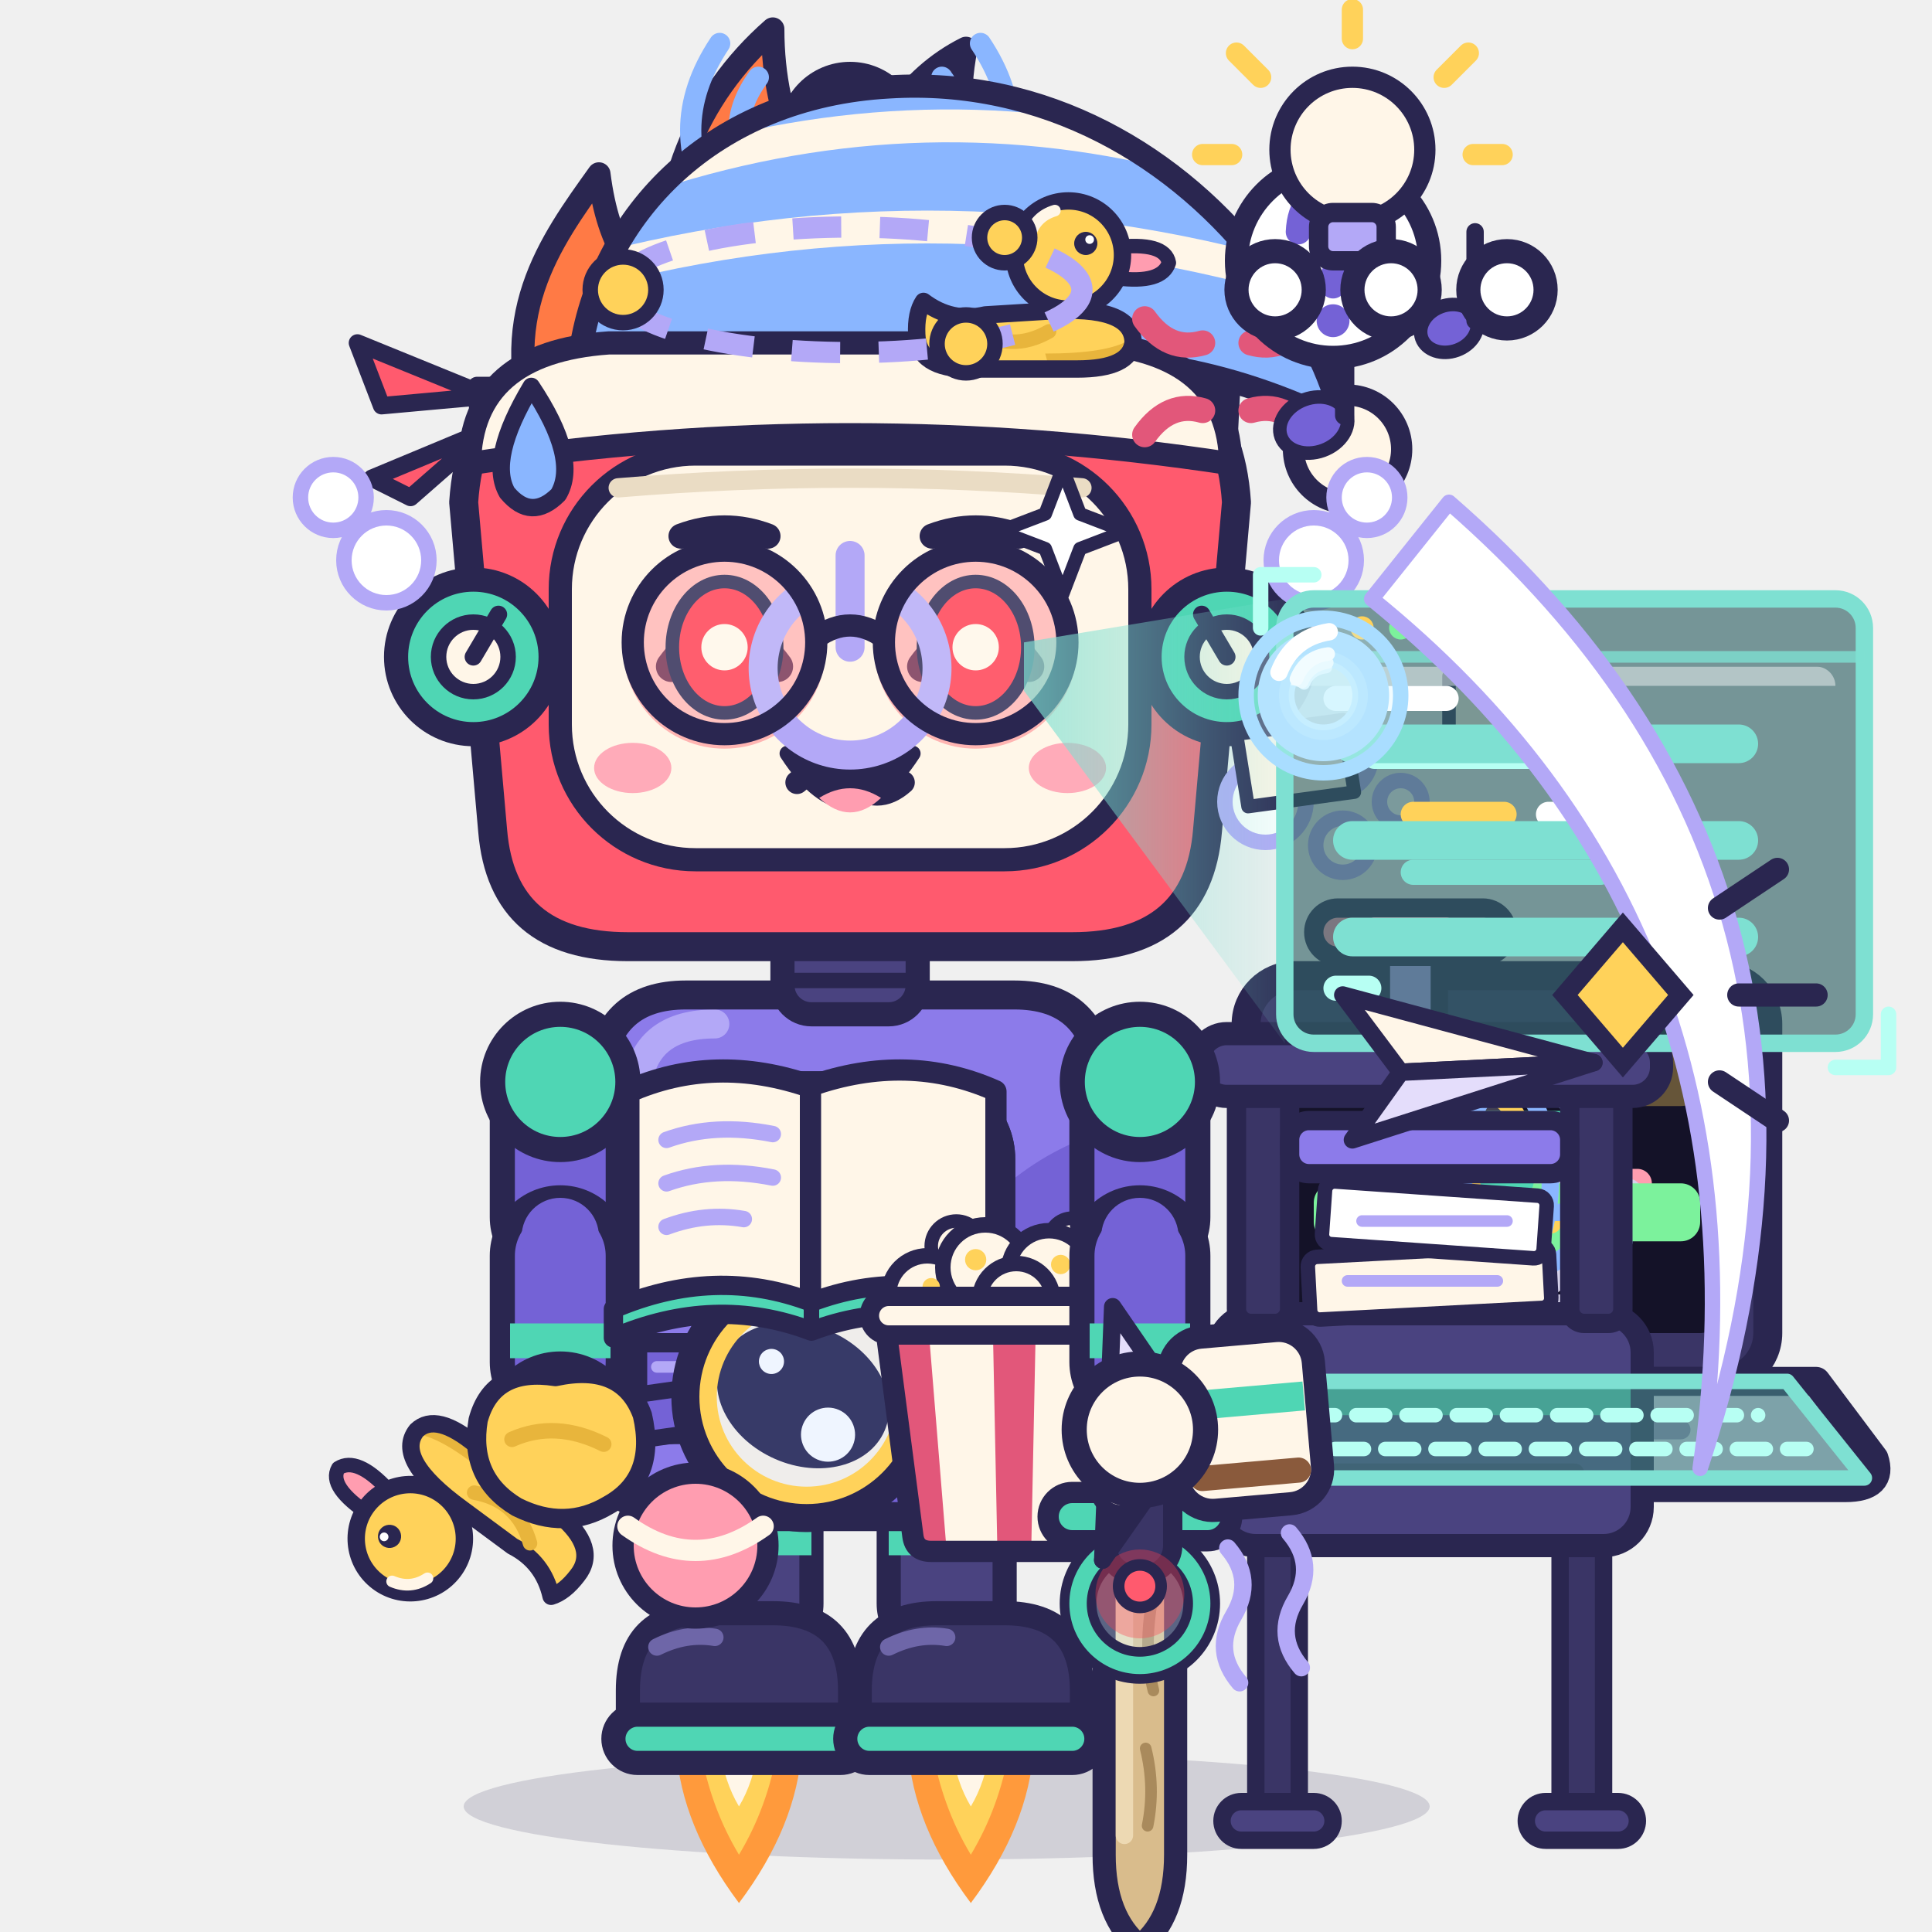
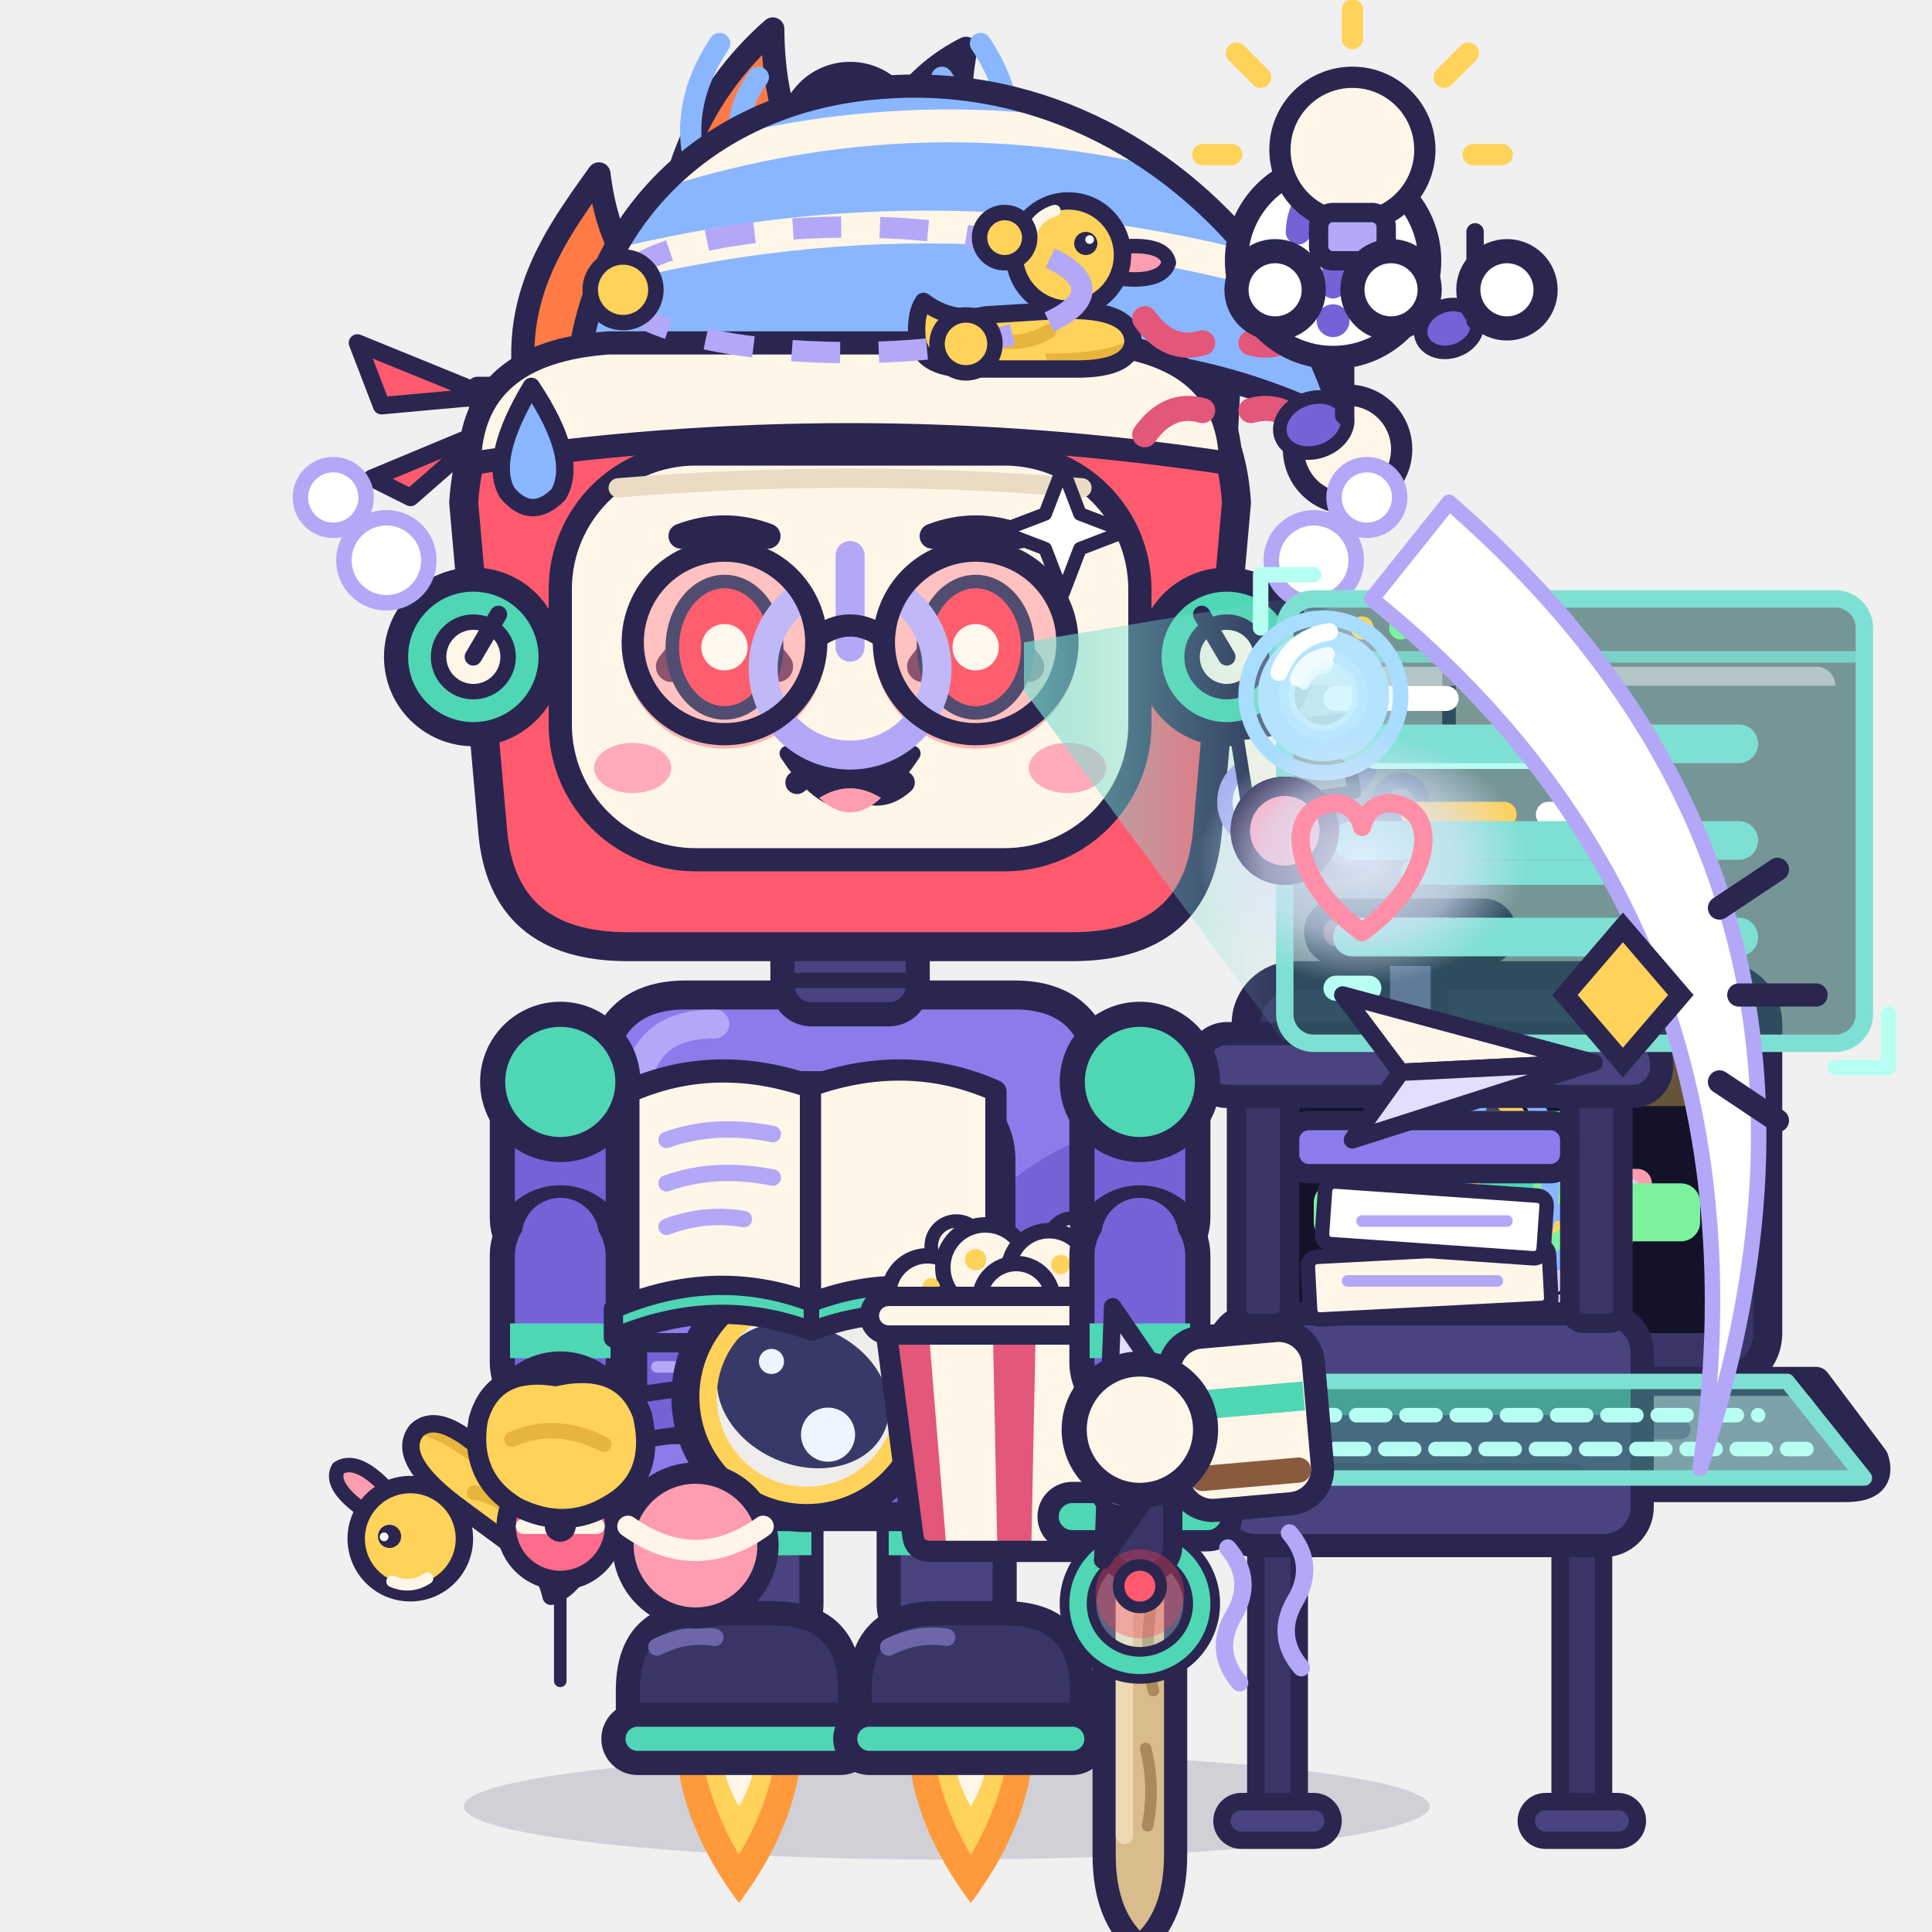
<svg xmlns="http://www.w3.org/2000/svg" viewBox="0 0 200 200" class="rb" role="img" aria-label="A small lilac robot with a laptop">
  <defs>
+     <radialGradient id="rb-fog-grad">
+       <stop offset="0" stop-color="#E9EFFF" stop-opacity=".9" />
+       <stop offset=".6" stop-color="#DCE5FA" stop-opacity=".65" />
+       <stop offset="1" stop-color="#DCE5FA" stop-opacity="0" />
+     </radialGradient>
    <clipPath id="rb-screen-clip">
      <rect x="134" y="106" width="44" height="32" rx="2" />
    </clipPath>
    <clipPath id="rb-head-clip">
      <path d="M64 37 H112 Q127 37 128 52 L125 86 Q124 98 111 98 H65 Q52 98 51 86 L48 52 Q49 37 64 37 Z" />
    </clipPath>
    <clipPath id="rb-holo-clip">
      <rect x="134" y="69" width="56" height="37" rx="2" />
    </clipPath>
    <linearGradient id="rb-holo-beam" x1="0" y1="0" x2="1" y2="0">
      <stop offset="0" stop-color="#7EE0D2" stop-opacity=".7" />
      <stop offset="1" stop-color="#7EE0D2" stop-opacity=".08" />
    </linearGradient>
    <clipPath id="rb-body-clip">
      <path d="M71 103 H105 Q113 103 114 111 L116 143 Q117 157 103 157 H73 Q59 157 60 143 L62 111 Q63 103 71 103 Z" />
    </clipPath>
    <g id="rb-duck-art">
      <path d="M95.6 31.2 Q98.5 33.4 102 32.6 L108.5 32.2 Q117.2 31.6 117.3 35.4 Q117 38.2 111.5 38.2 H100.4 Q95 38.2 94.9 34.6 Q94.8 32.4 95.6 31.2 Z" fill="#FFD25A" />
      <path d="M108.6 38.1 Q115.8 38.1 116.9 35.2 Q114.6 36.6 108.2 36.6 Z" fill="#E8B53C" />
      <path d="M95.6 31.2 Q98.5 33.4 102 32.6 L108.5 32.2 Q117.2 31.6 117.3 35.4 Q117 38.2 111.5 38.2 H100.4 Q95 38.2 94.9 34.6 Q94.8 32.4 95.6 31.2 Z" fill="none" stroke="#2A2650" stroke-width="1.8" stroke-linejoin="round" />
      <path d="M100.8 34 Q104.6 36.6 108.6 34.3" fill="none" stroke="#E8B53C" stroke-width="1.5" stroke-linecap="round" />
      <path d="M115.4 25.6 Q120.6 25 121 27.2 Q120.3 29.4 115.6 28.8 Z" fill="#FF9DB0" stroke="#2A2650" stroke-width="1.5" stroke-linejoin="round" />
      <circle cx="110.6" cy="26.4" r="5.6" fill="#FFD25A" stroke="#2A2650" stroke-width="1.8" />
      <circle cx="112.4" cy="25.2" r="1.2" fill="#2A2650" />
      <circle cx="112.8" cy="24.8" r="0.45" fill="#FFFFFF" />
      <path d="M106.6 24.4 Q107.2 22.4 109.2 21.8" fill="none" stroke="#FFF6E8" stroke-width="1.2" stroke-linecap="round" />
    </g>
    <clipPath id="rb-cap-clip">
      <path d="M60 37 C62 22 74 10 92 9 C108 8 122 16 131 28 C135 33 138 39 139 44 C133 41 127 39 121 38 L116 37 Z" />
    </clipPath>
  </defs>
  <ellipse class="rb-shadow" data-nohit="" cx="98" cy="187" rx="50" ry="5.5" fill="#2A2650" opacity=".16" />
  <g class="rb-fly">
    <g class="rb-float">
      <g class="rb-react">
        <g class="rb-figure">
          <g class="rb-legs">
            <g class="rb-leg rb-leg-l">
              <g class="rb-flame rb-flame-l" data-nohit="">
                <g class="rb-flicker">
                  <path d="M70 181 Q70.5 189 76.5 197 Q82.5 189 83 181 Z" fill="#FF9A3C" />
                  <path d="M72.5 181 Q73.5 187 76.5 192 Q79.5 187 80.5 181 Z" fill="#FFD25A" />
                  <path d="M74.5 181 Q75 184.5 76.5 187 Q78 184.5 78.5 181 Z" fill="#FFF6E8" />
                </g>
              </g>
              <rect x="72" y="146" width="12" height="25" rx="5" fill="#4A4380" stroke="#2A2650" stroke-width="2.5" />
              <rect x="72" y="157" width="12" height="4" fill="#4FD6B4" />
              <path d="M65 181 V175 Q65 167 73 167 H80 Q88 167 88 175 V181 Z" fill="#3A3566" stroke="#2A2650" stroke-width="2.5" stroke-linejoin="round" />
              <rect x="63.5" y="177.5" width="26" height="5" rx="2.5" fill="#4FD6B4" stroke="#2A2650" stroke-width="2.5" />
              <path d="M68 170.5 Q71 169 74 169.5" fill="none" stroke="#6E66A8" stroke-width="1.8" stroke-linecap="round" />
            </g>
            <g class="rb-leg rb-leg-r">
              <g class="rb-flame rb-flame-r" data-nohit="">
                <g class="rb-flicker">
                  <path d="M94 181 Q94.5 189 100.5 197 Q106.5 189 107 181 Z" fill="#FF9A3C" />
                  <path d="M96.5 181 Q97.5 187 100.5 192 Q103.5 187 104.5 181 Z" fill="#FFD25A" />
                  <path d="M98.5 181 Q99 184.5 100.5 187 Q102 184.5 102.5 181 Z" fill="#FFF6E8" />
                </g>
              </g>
              <rect x="92" y="146" width="12" height="25" rx="5" fill="#4A4380" stroke="#2A2650" stroke-width="2.5" />
              <rect x="92" y="157" width="12" height="4" fill="#4FD6B4" />
              <path d="M89 181 V175 Q89 167 97 167 H104 Q112 167 112 175 V181 Z" fill="#3A3566" stroke="#2A2650" stroke-width="2.5" stroke-linejoin="round" />
              <rect x="87.5" y="177.5" width="26" height="5" rx="2.5" fill="#4FD6B4" stroke="#2A2650" stroke-width="2.5" />
              <path d="M92 170.5 Q95 169 98 169.5" fill="none" stroke="#6E66A8" stroke-width="1.8" stroke-linecap="round" />
            </g>
          </g>
          <g class="rb-torso">
            <g class="rb-body">
              <path d="M71 103 H105 Q113 103 114 111 L116 143 Q117 157 103 157 H73 Q59 157 60 143 L62 111 Q63 103 71 103 Z" fill="#8C7BEA" />
              <g clip-path="url(#rb-body-clip)">
                <ellipse cx="122" cy="150" rx="30" ry="34" fill="#7462D6" />
                <path d="M66 112 Q67 106 74 106" fill="none" stroke="#B3A8F7" stroke-width="3" stroke-linecap="round" />
              </g>
              <path d="M71 103 H105 Q113 103 114 111 L116 143 Q117 157 103 157 H73 Q59 157 60 143 L62 111 Q63 103 71 103 Z" fill="none" stroke="#2A2650" stroke-width="3" stroke-linejoin="round" />
              <rect x="72" y="112" width="32" height="26" rx="8" fill="#FFF6E8" stroke="#2A2650" stroke-width="2.2" />
              <rect x="76" y="117.5" width="24" height="12" rx="6" fill="#2A2650" />
              <circle class="rb-led" cx="82.2" cy="123.5" r="3.6" fill="#FFD25A" />
              <g class="rb-meter" fill="#4FD6B4">
                <rect x="87.5" y="124.5" width="2.6" height="3" rx="1" />
                <rect x="91.6" y="122.5" width="2.6" height="5" rx="1" />
                <rect x="95.7" y="120.5" width="2.6" height="7" rx="1" />
              </g>
              <path d="M78 133.5 H98" stroke="#E2D5BE" stroke-width="2" stroke-linecap="round" />
              <g class="rb-hatch" data-nohit="">
                <rect x="73.5" y="113.5" width="29" height="23" rx="7" fill="#141228" />
                <g class="rb-hatch-missile">
                  <rect x="83" y="119" width="10" height="17" rx="4" fill="#EDEAF7" stroke="#2A2650" stroke-width="1.6" />
                  <path d="M83 123 Q83 114.5 88 112.5 Q93 114.5 93 123 Z" fill="#FF5A6E" stroke="#2A2650" stroke-width="1.6" stroke-linejoin="round" />
                </g>
                <circle data-launch="" cx="88" cy="116" r="2" fill="#FFD25A" opacity="0" />
                <g class="rb-hatch-door">
                  <rect x="72" y="112" width="32" height="26" rx="8" fill="#FFF6E8" stroke="#2A2650" stroke-width="2.2" />
                  <path d="M80 125 H96" stroke="#E2D5BE" stroke-width="2" stroke-linecap="round" />
                </g>
              </g>
              <path class="rb-pocket" d="M66 139 H80 V145 A3.5 3.5 0 0 1 76.5 148.5 H69.5 A3.5 3.5 0 0 1 66 145 Z" fill="#7462D6" stroke="#2A2650" stroke-width="2" stroke-linejoin="round" />
              <path d="M68 141.5 H78" stroke="#B3A8F7" stroke-width="1.2" stroke-dasharray="2 1.6" stroke-linecap="round" />
            </g>
            <rect class="rb-neck" x="81" y="93" width="14" height="12" rx="3" fill="#4A4380" stroke="#2A2650" stroke-width="2.5" />
            <path d="M82 98 H94 M82 101.5 H94" stroke="#2A2650" stroke-width="1.6" />
            <g class="rb-head">
              <g class="rb-blaze" data-nohit="">
                <path class="rb-blaze-outer" d="M56 46 C51 33 57 25 62 18 C63 26 66 29 69 31 C68 20 72 10 80 3 C80 13 84 20 88 22 C90 14 94 8 100 5 C98 15 102 22 106 26 C108 22 112 18 116 15 C118 25 123 34 120 46 Z" fill="#FF7A45" stroke="#2A2650" stroke-width="2.4" stroke-linejoin="round" />
                <path class="rb-blaze-mid" d="M63 46 C61 37 63 30 67 25 C69 31 72 34 75 34 C75 26 78 18 83 13 C84 21 87 27 91 28 C93 22 96 18 99 15 C99 23 102 30 106 32 C108 30 110 28 112 26 C114 33 115 40 113 46 Z" fill="#FFB347" />
                <path class="rb-blaze-core" d="M72 46 C71 41 73 37 76 34 C78 38 81 39 84 38 C85 33 87 30 90 27 C91 32 94 35 97 36 C99 35 101 34 103 33 C104 38 104 42 103 46 Z" fill="#FFE27A" />
              </g>
              <g class="rb-antenna">
                <path d="M88 39 V35.5 L82.5 33.5 L93.5 30.5 L82.5 27.5 L93.5 24.5 L88 22.5" fill="none" stroke="#2A2650" stroke-width="2.6" stroke-linecap="round" stroke-linejoin="round" />
                <path class="rb-antenna-ball" d="M88 23 C83.5 19.5 81.8 16.5 81.8 13.8 A6.2 6.2 0 1 1 94.2 13.8 C94.2 16.5 92.5 19.5 88 23 Z" fill="#FFD25A" stroke="#2A2650" stroke-width="2.4" stroke-linejoin="round" />
                <circle cx="86" cy="12.5" r="1.7" fill="#FFF6E8" />
                <g class="rb-signal" data-nohit="" fill="none" stroke="#8AB6FF" stroke-width="2.2" stroke-linecap="round">
                  <path class="rb-wave-1" d="M97.5 8 Q101.5 13.5 97.5 19 M78.5 8 Q74.5 13.5 78.5 19" />
                  <path class="rb-wave-2" d="M101.5 4.5 Q107.5 13.5 101.5 22.5 M74.5 4.5 Q68.5 13.5 74.5 22.5" />
                </g>
              </g>
              <path d="M64 37 H112 Q127 37 128 52 L125 86 Q124 98 111 98 H65 Q52 98 51 86 L48 52 Q49 37 64 37 Z" fill="#8C7BEA" />
              <g clip-path="url(#rb-head-clip)">
                <ellipse cx="134" cy="92" rx="34" ry="34" fill="#7462D6" />
                <path d="M56 50 Q57 42 66 41.5 H84" fill="none" stroke="#B3A8F7" stroke-width="3.2" stroke-linecap="round" />
              </g>
              <path class="rb-fume" data-nohit="" d="M64 37 H112 Q127 37 128 52 L125 86 Q124 98 111 98 H65 Q52 98 51 86 L48 52 Q49 37 64 37 Z" fill="#FF5A6E" />
              <path d="M64 37 H112 Q127 37 128 52 L125 86 Q124 98 111 98 H65 Q52 98 51 86 L48 52 Q49 37 64 37 Z" fill="none" stroke="#2A2650" stroke-width="3" stroke-linejoin="round" />
              <g class="rb-band" data-nohit="">
                <path class="rb-band-tail" d="M50.5 41 L37 35.5 L39.5 42 Z M50.5 44.5 L38.5 49.5 L42.5 51.5 Z" fill="#FF5A6E" stroke="#2A2650" stroke-width="1.8" stroke-linejoin="round" />
                <path d="M49.4 40 H127.4 L127.1 46 H49.8 Z" fill="#FF5A6E" stroke="#2A2650" stroke-width="2" stroke-linejoin="round" />
                <path d="M58 43 H120" stroke="#FFB0BC" stroke-width="1.4" stroke-linecap="round" />
              </g>
              <g class="rb-nightcap" data-nohit="">
                <path d="M60 37 C62 22 74 10 92 9 C108 8 122 16 131 28 C135 33 138 39 139 44 C133 41 127 39 121 38 L116 37 Z" fill="#8AB6FF" />
                <g clip-path="url(#rb-cap-clip)" fill="none" stroke="#FFF6E8" stroke-width="3.4" stroke-linecap="round">
                  <path d="M58 29 Q96 18 134 29" />
                  <path d="M66 18.5 Q94 9 122 16" />
                </g>
                <path d="M60 37 C62 22 74 10 92 9 C108 8 122 16 131 28 C135 33 138 39 139 44 C133 41 127 39 121 38 L116 37 Z" fill="none" stroke="#2A2650" stroke-width="2.4" stroke-linejoin="round" />
                <path d="M48.6 48 Q48.8 36.5 63 35.5 H113 Q127.2 36.5 127.4 48 Q88 42 48.6 48 Z" fill="#FFF6E8" stroke="#2A2650" stroke-width="2.4" stroke-linejoin="round" />
                <circle cx="139.5" cy="46.5" r="5.6" fill="#FFF6E8" stroke="#2A2650" stroke-width="2.2" />
              </g>
              <g class="rb-duck" data-nohit="">
                <use href="#rb-duck-art" />
              </g>
              <rect class="rb-visor" x="58" y="47" width="60" height="42" rx="14" fill="#FFF6E8" stroke="#2A2650" stroke-width="2.4" />
              <path d="M64 50.5 Q88 48.5 112 50.5" fill="none" stroke="#EADCC4" stroke-width="2" stroke-linecap="round" />
              <g class="rb-face">
                <g class="rb-brows" fill="none" stroke="#2A2650" stroke-width="2.6" stroke-linecap="round">
                  <path class="rb-brow rb-brow-l" d="M70.5 55.5 Q75 53.8 79.5 55.5" />
                  <path class="rb-brow rb-brow-r" d="M96.5 55.5 Q101 53.8 105.5 55.5" />
                </g>
                <g class="rb-look">
                  <g class="rb-eyes">
                    <ellipse cx="75" cy="67" rx="5.2" ry="6.8" fill="#2A2650" />
                    <ellipse cx="101" cy="67" rx="5.2" ry="6.8" fill="#2A2650" />
                    <circle cx="76.8" cy="64.4" r="1.7" fill="#FFFFFF" />
                    <circle cx="102.8" cy="64.4" r="1.7" fill="#FFFFFF" />
                  </g>
                  <g class="rb-eyes-happy" fill="none" stroke="#2A2650" stroke-width="3.2" stroke-linecap="round">
                    <path d="M69.5 69 Q75 61.5 80.5 69" />
                    <path d="M95.5 69 Q101 61.5 106.5 69" />
                  </g>
                  <g class="rb-holo-eye" data-nohit="" fill="none" stroke="#7EE0D2" stroke-width="1.6">
                    <circle cx="75" cy="67" r="4.4" />
                    <circle cx="101" cy="67" r="4.4" />
                  </g>
                  <g class="rb-laser" data-nohit="">
                    <circle class="rb-laser-halo" cx="75" cy="67" r="10.5" fill="#FF3B4E" opacity=".35" />
                    <circle class="rb-laser-halo" cx="101" cy="67" r="10.5" fill="#FF3B4E" opacity=".35" />
                    <ellipse data-eye="" cx="75" cy="67" rx="5.4" ry="6.8" fill="#FF3B4E" stroke="#2A2650" stroke-width="1.4" />
                    <ellipse data-eye="" cx="101" cy="67" rx="5.4" ry="6.8" fill="#FF3B4E" stroke="#2A2650" stroke-width="1.4" />
                    <circle cx="75" cy="67" r="2.4" fill="#FFF6E8" />
                    <circle cx="101" cy="67" r="2.4" fill="#FFF6E8" />
                  </g>
                </g>
                <path class="rb-mouth" d="M83 79 Q88 83.5 93 79" fill="none" stroke="#2A2650" stroke-width="2.6" stroke-linecap="round" />
                <ellipse class="rb-mouth-o" cx="88" cy="80.5" rx="2.4" ry="2.9" fill="#2A2650" />
                <path class="rb-mouth-worry" d="M82.5 81 Q85.2 78.6 88 81 Q90.8 83.4 93.5 81" fill="none" stroke="#2A2650" stroke-width="2.4" stroke-linecap="round" stroke-linejoin="round" />
                <g class="rb-mouth-grin">
                  <path d="M81.5 78 Q88 88 94.5 78 Z" fill="#2A2650" stroke="#2A2650" stroke-width="1.6" stroke-linejoin="round" />
                  <path d="M84.8 82.6 Q88 80.6 91.2 82.6 Q88 85.6 84.8 82.6 Z" fill="#FF9DB0" />
                </g>
                <ellipse class="rb-cheek" cx="65.5" cy="79.5" rx="4" ry="2.6" fill="#FF9DB0" opacity=".85" />
                <ellipse class="rb-cheek" cx="110.5" cy="79.5" rx="4" ry="2.6" fill="#FF9DB0" opacity=".85" />
              </g>
              <g class="rb-power" data-nohit="" fill="none" stroke="#B3A8F7" stroke-width="3" stroke-linecap="round">
                <path d="M82.3 62.2 A9 9 0 1 0 93.7 62.2" />
                <path d="M88 57.5 V67" />
              </g>
              <path class="rb-shine" data-nohit="" d="M110 48.5 L111.8 53.2 L116.5 55 L111.8 56.8 L110 61.5 L108.2 56.8 L103.5 55 L108.2 53.2 Z" fill="#FFFFFF" stroke="#2A2650" stroke-width="1.4" stroke-linejoin="round" />
              <g class="rb-puff" data-nohit="" fill="#FFFFFF" stroke="#B3A8F7" stroke-width="1.6">
                <circle cx="131" cy="83" r="4.2" />
                <circle cx="138.5" cy="78.5" r="3.4" />
                <circle cx="139" cy="87.5" r="2.8" />
                <circle cx="145" cy="83" r="2.2" />
              </g>
              <g class="rb-ear">
                <circle cx="49" cy="68" r="8" fill="#4FD6B4" stroke="#2A2650" stroke-width="2.5" />
                <circle cx="49" cy="68" r="3.6" fill="#FFF6E8" stroke="#2A2650" stroke-width="1.6" />
                <path class="rb-dial rb-dial-l" d="M49 68 L51.6 63.6" stroke="#2A2650" stroke-width="1.8" stroke-linecap="round" />
              </g>
              <g class="rb-ear">
                <circle cx="127" cy="68" r="8" fill="#4FD6B4" stroke="#2A2650" stroke-width="2.5" />
                <circle cx="127" cy="68" r="3.6" fill="#FFF6E8" stroke="#2A2650" stroke-width="1.6" />
                <path class="rb-dial rb-dial-r" d="M127 68 L124.4 63.6" stroke="#2A2650" stroke-width="1.8" stroke-linecap="round" />
              </g>
              <g class="rb-glasses" data-nohit="" fill="none" stroke="#2A2650" stroke-width="2.3">
                <circle cx="75" cy="66.5" r="9.5" fill="#FFFFFF" fill-opacity=".18" />
                <circle cx="101" cy="66.5" r="9.5" fill="#FFFFFF" fill-opacity=".18" />
                <path d="M84.5 66 Q88 63.5 91.5 66" />
              </g>
              <path class="rb-sweat" data-nohit="" d="M55 40 Q50.5 47.5 52.5 51 Q55 54 57.8 51.2 Q60 47.5 55 40 Z" fill="#8AB6FF" stroke="#2A2650" stroke-width="1.8" stroke-linejoin="round" />
              <g class="rb-anger" data-nohit="" fill="none" stroke="#E2577A" stroke-width="2.6" stroke-linecap="round">
                <path d="M118.5 33 Q121 36.5 124.5 35.5" />
                <path d="M129.5 35.5 Q133 36.5 135.5 33" />
                <path d="M118.5 45 Q121 41.5 124.5 42.5" />
                <path d="M129.5 42.5 Q133 41.5 135.5 45" />
              </g>
              <g class="rb-steam" data-nohit="" fill="#FFFFFF" stroke="#B3A8F7" stroke-width="1.6">
                <g class="rb-steam-l">
                  <circle cx="40" cy="58" r="4.4" />
                  <circle cx="34.5" cy="51.5" r="3.4" />
                </g>
                <g class="rb-steam-r">
                  <circle cx="136" cy="58" r="4.4" />
                  <circle cx="141.5" cy="51.5" r="3.4" />
                </g>
              </g>
              <g class="rb-dizzy" data-nohit="">
                <ellipse cx="88" cy="30" rx="24" ry="6.5" fill="none" stroke="#B3A8F7" stroke-width="2.2" stroke-dasharray="5 4" />
                <g class="rb-dizzy-dots" fill="#FFD25A" stroke="#2A2650" stroke-width="1.6">
                  <circle cx="64.5" cy="30" r="3.4" />
                  <circle cx="100" cy="35.6" r="3" />
                  <circle cx="104" cy="24.6" r="2.6" />
                </g>
              </g>
              <g class="rb-notes" data-nohit="" fill="#7462D6" stroke="#2A2650" stroke-width="1.4">
                <g class="rb-note-1">
                  <ellipse cx="136" cy="44" rx="3.6" ry="2.8" transform="rotate(-20 136 44)" />
                  <path d="M139.2 43 V31.5 L145 33.5" fill="none" stroke="#2A2650" stroke-width="2" stroke-linecap="round" stroke-linejoin="round" />
                </g>
                <g class="rb-note-2">
                  <ellipse cx="150" cy="34" rx="3" ry="2.4" transform="rotate(-20 150 34)" />
                  <path d="M152.7 33.2 V24" fill="none" stroke="#2A2650" stroke-width="1.8" stroke-linecap="round" />
                </g>
              </g>
              <g class="rb-question" data-nohit="">
                <circle cx="138" cy="27" r="10" fill="#FFFFFF" stroke="#2A2650" stroke-width="2.4" />
                <path d="M134.4 24 Q134.6 19.8 138.2 19.8 Q141.8 19.8 141.8 23.4 Q141.8 26 138.6 27.4 Q138 27.8 138 29.6" fill="none" stroke="#7462D6" stroke-width="2.6" stroke-linecap="round" stroke-linejoin="round" />
                <circle cx="138" cy="33.2" r="1.7" fill="#7462D6" />
              </g>
            </g>
            <g class="rb-arm rb-arm-back">
              <rect x="52" y="106" width="12" height="26" rx="6" fill="#7462D6" stroke="#2A2650" stroke-width="2.6" />
              <g class="rb-forearm rb-forearm-back">
                <rect x="52" y="124" width="12" height="23" rx="6" fill="#7462D6" stroke="#2A2650" stroke-width="2.6" />
                <rect x="52.8" y="137" width="10.4" height="3.6" fill="#4FD6B4" />
                <circle cx="58" cy="128" r="4" fill="#7462D6" />
                <g class="rb-magnifier" data-nohit="">
                  <path d="M60 147.6 L72 145.9" stroke="#2A2650" stroke-width="6.4" stroke-linecap="round" />
                  <path d="M60 147.6 L72 145.9" stroke="#7462D6" stroke-width="3" stroke-linecap="round" />
                  <circle cx="83.5" cy="144.6" r="12.5" fill="#FFF6E8" />
                  <g transform="rotate(113.6 83.5 144.6)">
                    <ellipse cx="83.5" cy="145" rx="7.2" ry="9.2" fill="#2A2650" />
                    <circle cx="86.2" cy="141" r="2.8" fill="#FFFFFF" />
                    <circle cx="81.6" cy="149.4" r="1.3" fill="#FFFFFF" />
                    <path d="M75 137.5 Q78.5 133.6 84 133.4" fill="none" stroke="#FFFFFF" stroke-width="2.2" stroke-linecap="round" opacity=".8" />
                  </g>
                  <circle cx="83.5" cy="144.6" r="12.5" fill="#8AB6FF" fill-opacity=".14" stroke="#2A2650" stroke-width="3" />
                  <circle cx="83.5" cy="144.6" r="10.2" fill="none" stroke="#FFD25A" stroke-width="1.8" />
                </g>
                <g class="rb-duck-held" data-nohit="">
                  <use href="#rb-duck-art" transform="rotate(-140 58 112) translate(-71.1 39.4)" />
                </g>
+                 <g class="rb-yoyo" data-nohit="">
+                   <path class="rb-yoyo-string" d="M58 150 V174" stroke="#2A2650" stroke-width="1.3" stroke-linecap="round" />
+                   <g class="rb-yoyo-toy">
+                     <g class="rb-yoyo-spin">
+                       <circle cx="58" cy="158" r="5.6" fill="#FF6B8A" stroke="#2A2650" stroke-width="2" />
+                       <path d="M54.2 158 H61.8" stroke="#FFF6E8" stroke-width="1.6" stroke-linecap="round" />
+                       <circle cx="58" cy="158" r="1.6" fill="#2A2650" />
+                     </g>
+                   </g>
+                 </g>
                <circle cx="58" cy="148" r="6.8" fill="#FFF6E8" stroke="#2A2650" stroke-width="2.6" />
                <g class="rb-cloth" data-nohit="">
                  <path d="M49.5 147 Q51 141.5 57.5 142.5 Q64.5 141 66.5 146.5 Q68 153 63 155.8 Q58.5 158.5 53.5 156 Q48.5 153 49.5 147 Z" fill="#FFD25A" stroke="#2A2650" stroke-width="2" stroke-linejoin="round" />
                  <path d="M53 149 Q57.5 147 62.5 149.5" fill="none" stroke="#E8B53C" stroke-width="1.6" stroke-linecap="round" />
                </g>
              </g>
              <circle cx="58" cy="112" r="7" fill="#4FD6B4" stroke="#2A2650" stroke-width="2.6" />
            </g>
            <g class="rb-ball" data-nohit="">
              <circle cx="72" cy="160" r="7.5" fill="#FF9DB0" stroke="#2A2650" stroke-width="2.2" />
              <path d="M65 158 Q72 163 79 158" fill="none" stroke="#FFF6E8" stroke-width="2.2" stroke-linecap="round" />
            </g>
            <g class="rb-book" data-nohit="">
              <path d="M65 113 Q74 109 84 112.5 V136 Q74 132.5 65 136.5 Z" fill="#FFF6E8" stroke="#2A2650" stroke-width="2.4" stroke-linejoin="round" />
              <path d="M84 112.5 Q94 109 103 113 V136.5 Q94 132.5 84 136 Z" fill="#FFFFFF" stroke="#2A2650" stroke-width="2.4" stroke-linejoin="round" />
              <path d="M69 118 Q74 116.2 80 117.4 M69 122.5 Q74 120.7 80 121.9 M69 127 Q73 125.5 77 126.2 M88 117.4 Q94 116.2 99 118 M88 121.9 Q94 120.7 99 122.5" fill="none" stroke="#B3A8F7" stroke-width="1.7" stroke-linecap="round" />
              <path class="rb-book-page" d="M84 112.5 Q94 109 103 113 V136.5 Q94 132.5 84 136 Z" fill="#FFF6E8" stroke="#2A2650" stroke-width="2" stroke-linejoin="round" />
              <path d="M63.5 135.5 Q74 131 84 134.8 Q94 131 104.5 135.5 L104.5 138.5 Q94 134 84 137.8 Q74 134 63.5 138.5 Z" fill="#4FD6B4" stroke="#2A2650" stroke-width="2" stroke-linejoin="round" />
              <path d="M84 112.5 V137.6" stroke="#2A2650" stroke-width="1.6" />
            </g>
            <g class="rb-popcorn" data-nohit="">
              <g fill="#FFF6E8" stroke="#2A2650" stroke-width="1.4">
                <circle class="rb-kernel rb-kernel-1" cx="99" cy="129" r="2.6" />
                <circle class="rb-kernel rb-kernel-2" cx="111" cy="128.5" r="2.4" />
              </g>
              <g fill="#FFF6E8" stroke="#2A2650" stroke-width="1.6">
                <circle cx="96" cy="134" r="4" />
                <circle cx="114" cy="134.4" r="3.8" />
                <circle cx="102" cy="131.2" r="4.4" />
                <circle cx="108.6" cy="131.6" r="4.2" />
                <circle cx="105.2" cy="134.6" r="3.8" />
              </g>
              <circle cx="101" cy="130.4" r="1.1" fill="#FFD25A" />
              <circle cx="109.8" cy="130.9" r="1" fill="#FFD25A" />
              <circle cx="96.4" cy="133.2" r="0.9" fill="#FFD25A" />
              <path d="M91.5 136 H118.5 L115.5 159 Q115.3 160.6 113.6 160.6 H96.4 Q94.7 160.6 94.5 159 Z" fill="#FFF6E8" />
              <path d="M91.5 136 H96 L98 160.6 H94.5 Z M102.75 136 H107.25 L106.75 160.6 H103.25 Z M114 136 H118.5 L115.5 160.6 H112 Z" fill="#E2577A" />
              <path d="M91.5 136 H118.5 L115.5 159 Q115.3 160.6 113.6 160.6 H96.4 Q94.7 160.6 94.5 159 Z" fill="none" stroke="#2A2650" stroke-width="2.2" stroke-linejoin="round" />
              <rect x="90" y="134.2" width="30" height="4" rx="2" fill="#FFF6E8" stroke="#2A2650" stroke-width="2" />
            </g>
            <g class="rb-laptop">
              <g class="rb-lid">
                <rect x="129" y="101" width="54" height="42" rx="5" fill="#3A3566" stroke="#2A2650" stroke-width="3" />
                <rect x="134" y="106" width="44" height="32" rx="2" fill="#141228" />
                <g clip-path="url(#rb-screen-clip)" data-nohit="">
                  <g class="rb-code">
                    <rect x="137" y="109" width="16" height="3" rx="1.5" fill="#B3A8F7" />
                    <rect x="155" y="109" width="12" height="3" rx="1.5" fill="#4FD6B4" />
                    <rect x="142" y="115" width="26" height="3" rx="1.5" fill="#4FD6B4" />
                    <rect x="147" y="121" width="12" height="3" rx="1.5" fill="#FFD25A" />
                    <rect x="161" y="121" width="10" height="3" rx="1.5" fill="#FF9DB0" />
                    <rect x="147" y="127" width="22" height="3" rx="1.5" fill="#8AB6FF" />
                    <rect x="142" y="133" width="10" height="3" rx="1.5" fill="#FF9DB0" />
                    <rect x="137" y="139" width="6" height="3" rx="1.5" fill="#B3A8F7" />
                    <rect x="137" y="145" width="24" height="3" rx="1.5" fill="#4FD6B4" />
                    <rect x="142" y="151" width="16" height="3" rx="1.5" fill="#FFD25A" />
                    <rect x="137" y="157" width="16" height="3" rx="1.5" fill="#B3A8F7" />
                    <rect x="155" y="157" width="12" height="3" rx="1.5" fill="#4FD6B4" />
                    <rect x="142" y="163" width="26" height="3" rx="1.5" fill="#4FD6B4" />
                    <rect x="147" y="169" width="12" height="3" rx="1.5" fill="#FFD25A" />
                    <rect x="161" y="169" width="10" height="3" rx="1.5" fill="#FF9DB0" />
                    <rect x="147" y="175" width="22" height="3" rx="1.5" fill="#8AB6FF" />
                    <rect x="142" y="181" width="10" height="3" rx="1.5" fill="#FF9DB0" />
                    <rect x="137" y="187" width="6" height="3" rx="1.5" fill="#B3A8F7" />
                    <rect x="137" y="193" width="24" height="3" rx="1.5" fill="#4FD6B4" />
                    <rect x="142" y="199" width="16" height="3" rx="1.5" fill="#FFD25A" />
                  </g>
                  <g class="rb-page">
                    <rect x="138" y="110" width="34" height="3" rx="1.5" fill="#D6D2EA" />
                    <rect x="138" y="116" width="28" height="3" rx="1.5" fill="#D6D2EA" />
                    <rect x="138" y="122" width="32" height="3" rx="1.5" fill="#D6D2EA" />
                    <rect x="138" y="128" width="22" height="3" rx="1.5" fill="#D6D2EA" />
                    <rect x="138" y="134" width="30" height="3" rx="1.5" fill="#D6D2EA" />
                    <rect class="rb-highlight" x="136" y="108.5" width="40" height="6" rx="2" fill="#FFD25A" opacity=".35" />
                  </g>
                  <g class="rb-prompt">
                    <path d="M144 114 L152 122 L144 130" fill="none" stroke="#7CF29C" stroke-width="3.2" stroke-linecap="round" stroke-linejoin="round" />
                    <rect class="rb-cursor" x="155" y="127" width="10" height="3.2" rx="1" fill="#7CF29C" />
                  </g>
                  <g class="rb-find">
                    <rect x="138" y="110" width="20" height="3" rx="1.5" fill="#D6D2EA" />
                    <rect x="138" y="117" width="28" height="3" rx="1.5" fill="#D6D2EA" />
                    <rect x="138" y="124" width="16" height="3" rx="1.5" fill="#D6D2EA" />
                    <rect x="138" y="131" width="24" height="3" rx="1.5" fill="#D6D2EA" />
                    <rect class="rb-find-hit" x="136" y="122.5" width="40" height="6" rx="2" fill="#7CF29C" />
                    <g class="rb-lens">
                      <circle cx="152" cy="118" r="5.5" fill="#FFFFFF" fill-opacity=".2" stroke="#FFD25A" stroke-width="2" />
                      <path d="M156 122 L160.5 126.5" stroke="#FFD25A" stroke-width="2.4" stroke-linecap="round" />
                    </g>
                  </g>
                  <g class="rb-globe" fill="none" stroke="#8AB6FF" stroke-width="1.8">
                    <circle cx="156" cy="122" r="10" />
                    <ellipse class="rb-meridian" cx="156" cy="122" rx="4.5" ry="10" />
                    <path d="M146.5 118.5 H165.5 M146.5 125.5 H165.5" />
                  </g>
                  <g class="rb-spinner" fill="#4FD6B4">
                    <circle class="rb-dot rb-dot-1" cx="146" cy="122" r="2.8" />
                    <circle class="rb-dot rb-dot-2" cx="156" cy="122" r="2.8" />
                    <circle class="rb-dot rb-dot-3" cx="166" cy="122" r="2.8" />
                  </g>
                </g>
              </g>
              <path class="rb-base" d="M124 143 H188 L194 151 Q195 154 191 154 H121 Q117 154 118 151 Z" fill="#D9D6EA" stroke="#2A2650" stroke-width="3" stroke-linejoin="round" />
              <path d="M138 148 H174" stroke="#8F89B3" stroke-width="2" stroke-linecap="round" />
            </g>
            <g class="rb-compactor" data-nohit="">
              <g class="rb-press-loose" fill="#FFF6E8" stroke="#2A2650" stroke-width="1.4" stroke-linejoin="round">
                <path class="rb-press-loose-1" d="M128 76 L139 74.5 L140.2 82 L129.2 83.5 Z" />
                <path class="rb-press-loose-2" d="M150 70 L160 70 L160 77 L150 77 Z" />
              </g>
              <g class="rb-press-stand">
                <rect x="130" y="157" width="4.5" height="31" rx="1.5" fill="#3A3566" stroke="#2A2650" stroke-width="1.8" />
                <rect x="161.5" y="157" width="4.5" height="31" rx="1.5" fill="#3A3566" stroke="#2A2650" stroke-width="1.8" />
                <rect x="126.5" y="186.5" width="11.5" height="4" rx="2" fill="#4A4380" stroke="#2A2650" stroke-width="1.8" />
                <rect x="158" y="186.5" width="11.5" height="4" rx="2" fill="#4A4380" stroke="#2A2650" stroke-width="1.8" />
              </g>
              <rect x="126" y="136" width="44" height="24" rx="4" fill="#4A4380" stroke="#2A2650" stroke-width="2.4" />
              <rect x="127.2" y="142.5" width="41.6" height="4" fill="#4FD6B4" />
              <path d="M133 152.5 H163" stroke="#3A3566" stroke-width="2" stroke-linecap="round" />
              <rect x="128" y="110" width="5.5" height="27" rx="1.5" fill="#3A3566" stroke="#2A2650" stroke-width="2" />
              <rect x="162.5" y="110" width="5.5" height="27" rx="1.5" fill="#3A3566" stroke="#2A2650" stroke-width="2" />
              <g class="rb-press-stack" stroke="#2A2650" stroke-width="1.5" stroke-linejoin="round">
                <rect x="135.5" y="129.5" width="25" height="6.5" rx="1" fill="#FFF6E8" transform="rotate(-3 148 133)" />
                <rect x="137" y="123" width="23" height="6.5" rx="1" fill="#FFFFFF" transform="rotate(4 148 126)" />
                <path d="M139.5 132.6 H155 M141 126.4 H156" fill="none" stroke="#B3A8F7" stroke-width="1.2" stroke-linecap="round" />
              </g>
              <g class="rb-press-ram">
                <rect x="143" y="96" width="6" height="22" fill="#B3A8F7" stroke="#2A2650" stroke-width="1.8" />
                <rect x="136" y="94" width="20" height="5" rx="2.5" fill="#FF9DB0" stroke="#2A2650" stroke-width="2" />
                <rect x="133.5" y="116" width="29" height="5.5" rx="2" fill="#8C7BEA" stroke="#2A2650" stroke-width="2" />
              </g>
              <rect x="124" y="107" width="48" height="6.5" rx="3" fill="#4A4380" stroke="#2A2650" stroke-width="2.4" />
            </g>
            <g class="rb-holo" data-nohit="">
              <path class="rb-holo-cone" d="M106 66.5 L133 62 V108 L106 71.5 Z" fill="url(#rb-holo-beam)" />
              <g class="rb-holo-screen">
                <rect x="133" y="62" width="60" height="46" rx="3" fill="#0E2A33" fill-opacity=".55" />
                <rect x="133" y="62" width="60" height="46" rx="3" fill="#7EE0D2" fill-opacity=".2" stroke="#7EE0D2" stroke-width="1.8" />
                <path d="M133 68 H193" stroke="#7EE0D2" stroke-width="1.2" stroke-opacity=".8" />
                <circle cx="137" cy="65" r="1.2" fill="#FF9DB0" />
                <circle cx="141" cy="65" r="1.2" fill="#FFD25A" />
                <circle cx="145" cy="65" r="1.2" fill="#7CF29C" />
                <path d="M130.5 59.5 H136 M130.5 59.5 V65 M195.5 110.5 H190 M195.5 110.5 V105" fill="none" stroke="#B7FFF3" stroke-width="1.6" stroke-linecap="round" />
                <g clip-path="url(#rb-holo-clip)">
                  <g class="rb-holo-code">
                    <rect x="137" y="71" width="14" height="2.6" rx="1.3" fill="#FFFFFF" />
                    <rect x="153" y="71" width="12" height="2.6" rx="1.3" fill="#7EE0D2" />
                    <rect x="141" y="77" width="26" height="2.6" rx="1.3" fill="#B7FFF3" />
                    <rect x="145" y="83" width="12" height="2.6" rx="1.3" fill="#FFD25A" />
                    <rect x="159" y="83" width="16" height="2.6" rx="1.3" fill="#FFFFFF" />
                    <rect x="145" y="89" width="22" height="2.6" rx="1.3" fill="#7EE0D2" />
                    <rect x="141" y="95" width="10" height="2.6" rx="1.3" fill="#FF9DB0" />
                    <rect x="137" y="101" width="6" height="2.6" rx="1.3" fill="#B7FFF3" />
                    <rect x="137" y="107" width="14" height="2.6" rx="1.3" fill="#FFFFFF" />
                    <rect x="153" y="107" width="12" height="2.6" rx="1.3" fill="#7EE0D2" />
                    <rect x="141" y="113" width="26" height="2.6" rx="1.3" fill="#B7FFF3" />
                    <rect x="145" y="119" width="12" height="2.6" rx="1.3" fill="#FFD25A" />
                    <rect x="159" y="119" width="16" height="2.6" rx="1.3" fill="#FFFFFF" />
                    <rect x="145" y="125" width="22" height="2.6" rx="1.3" fill="#7EE0D2" />
                    <rect x="141" y="131" width="10" height="2.6" rx="1.3" fill="#FF9DB0" />
                    <rect x="137" y="137" width="6" height="2.6" rx="1.3" fill="#B7FFF3" />
                  </g>
                  <g class="rb-holo-bars" fill="#7EE0D2">
                    <rect class="rb-holo-bar" x="138" y="75" width="44" height="4" rx="2" />
                    <rect class="rb-holo-bar" x="138" y="85" width="44" height="4" rx="2" />
                    <rect class="rb-holo-bar" x="138" y="95" width="44" height="4" rx="2" />
                  </g>
                  <rect class="rb-holo-scan" x="133" y="69" width="60" height="2" fill="#FFFFFF" opacity=".45" />
                </g>
              </g>
              <g class="rb-holo-keys">
                <path d="M121 143 H185 L193 153 H129 Z" fill="#0E2A33" fill-opacity=".45" />
                <path d="M121 143 H185 L193 153 H129 Z" fill="#7EE0D2" fill-opacity=".3" stroke="#7EE0D2" stroke-width="1.6" stroke-linejoin="round" />
                <path d="M130 146.5 H182 M133 150 H187" stroke="#B7FFF3" stroke-width="1.5" stroke-dasharray="3 2.2" stroke-linecap="round" />
              </g>
            </g>
            <g class="rb-arm rb-arm-front">
              <rect x="112" y="106" width="12" height="26" rx="6" fill="#7462D6" stroke="#2A2650" stroke-width="2.6" />
              <g class="rb-forearm rb-forearm-front">
                <rect x="112" y="124" width="12" height="23" rx="6" fill="#7462D6" stroke="#2A2650" stroke-width="2.6" />
                <rect x="112.8" y="137" width="10.4" height="3.6" fill="#4FD6B4" />
                <circle cx="118" cy="128" r="4" fill="#7462D6" />
                <g class="rb-sword" data-nohit="">
                  <rect x="115" y="141" width="6" height="14" rx="2" fill="#2A2650" />
                  <rect x="108.5" y="154.5" width="19" height="5" rx="2.5" fill="#4FD6B4" stroke="#2A2650" stroke-width="2.2" />
                  <path d="M114.3 159.5 H121.7 V192 Q121.7 198.5 118 201.5 Q114.3 198.5 114.3 192 Z" fill="#D9BC8C" stroke="#2A2650" stroke-width="2.4" stroke-linejoin="round" />
                  <path d="M116.4 163 V190" stroke="#EDD9B3" stroke-width="1.8" stroke-linecap="round" />
                  <path d="M119.2 166 Q118.4 171 119.4 175 M118.6 181 Q119.6 185 118.8 189" fill="none" stroke="#A98A5C" stroke-width="1.2" stroke-linecap="round" />
                </g>
                <g class="rb-wand" data-nohit="">
                  <path d="M118 151 V160" stroke="#2A2650" stroke-width="3.6" stroke-linecap="round" />
                  <path d="M118 151 V160" stroke="#4FD6B4" stroke-width="1.6" stroke-linecap="round" />
                  <circle cx="118" cy="166" r="6.4" fill="#CFF4FF" fill-opacity=".3" stroke="#2A2650" stroke-width="3.8" />
                  <circle cx="118" cy="166" r="6.4" fill="none" stroke="#4FD6B4" stroke-width="1.8" />
                </g>
                <g class="rb-pointer" data-nohit="">
                  <rect x="114.6" y="146" width="6.8" height="17" rx="3" fill="#3A3566" stroke="#2A2650" stroke-width="2" />
                  <rect x="115.6" y="150" width="4.8" height="2.6" rx="1" fill="#4FD6B4" />
                  <circle cx="118" cy="165" r="4.6" fill="#FF3B4E" opacity=".35" />
                  <circle cx="118" cy="164.2" r="2.2" fill="#FF5A6E" stroke="#2A2650" stroke-width="1.2" />
                </g>
                <g class="rb-plane-held" data-nohit="">
                  <g transform="rotate(110 118 148)">
                    <path d="M132 147 L106 140 L112 148 Z" fill="#FFF6E8" stroke="#2A2650" stroke-width="1.8" stroke-linejoin="round" />
                    <path d="M132 147 L112 148 L107 155 Z" fill="#E4DDFB" stroke="#2A2650" stroke-width="1.8" stroke-linejoin="round" />
                  </g>
                </g>
                <g class="rb-mug" data-nohit="">
                  <g transform="rotate(175 118 148)">
                    <g class="rb-coffee-steam" fill="none" stroke="#B3A8F7" stroke-width="1.8" stroke-linecap="round">
                      <path d="M103.5 136 Q101 132.5 103.5 129 Q106 125.5 103.5 122" />
                      <path d="M110 135 Q107.5 131.5 110 128 Q112.5 124.5 110 121" />
                    </g>
                    <path d="M114 142.5 H117 Q122 142.5 122 148 Q122 153.5 117 153.5 H114" fill="none" stroke="#2A2650" stroke-width="2.6" />
                    <rect x="99.5" y="139" width="15" height="18" rx="3.6" fill="#FFF6E8" stroke="#2A2650" stroke-width="2.4" />
                    <path d="M102 142.4 H112" stroke="#8A5A3C" stroke-width="2.6" stroke-linecap="round" />
                    <path d="M100.8 150 H113.2" stroke="#4FD6B4" stroke-width="3" />
                  </g>
                </g>
                <circle class="rb-kernel-held" data-nohit="" cx="116" cy="154" r="2.5" fill="#FFF6E8" stroke="#2A2650" stroke-width="1.4" />
                <circle cx="118" cy="148" r="6.8" fill="#FFF6E8" stroke="#2A2650" stroke-width="2.6" />
              </g>
              <circle cx="118" cy="112" r="7" fill="#4FD6B4" stroke="#2A2650" stroke-width="2.6" />
            </g>
+             <g class="rb-juggle" data-nohit="">
+               <circle class="rb-juggle-ball rb-juggle-1" cx="133" cy="86" r="4.6" fill="#4FD6B4" stroke="#2A2650" stroke-width="2" />
+               <circle class="rb-juggle-ball rb-juggle-2" cx="133" cy="86" r="4.6" fill="#FFD25A" stroke="#2A2650" stroke-width="2" />
+               <circle class="rb-juggle-ball rb-juggle-3" cx="133" cy="86" r="4.6" fill="#FF9DB0" stroke="#2A2650" stroke-width="2" />
+             </g>
          </g>
          <g class="rb-bubbles" data-nohit="" fill="#CFF4FF" fill-opacity=".28" stroke="#A9DDFF" stroke-width="1.6">
            <g class="rb-bubble rb-bubble-1">
              <circle cx="137" cy="72" r="5" />
              <path d="M134.4 70.4 Q135.2 68.4 137.4 68.1" fill="none" stroke="#FFFFFF" stroke-width="1.4" stroke-linecap="round" />
            </g>
            <g class="rb-bubble rb-bubble-2">
              <circle cx="137" cy="72" r="3.8" />
              <path d="M135 70.8 Q135.6 69.3 137.3 69.1" fill="none" stroke="#FFFFFF" stroke-width="1.2" stroke-linecap="round" />
            </g>
            <g class="rb-bubble rb-bubble-3">
              <circle cx="137" cy="72" r="6" />
              <path d="M133.8 70.2 Q134.8 67.6 137.5 67.2" fill="none" stroke="#FFFFFF" stroke-width="1.5" stroke-linecap="round" />
            </g>
            <g class="rb-bubble rb-bubble-4">
              <circle cx="137" cy="72" r="4.4" />
              <path d="M134.8 70.6 Q135.5 68.9 137.4 68.6" fill="none" stroke="#FFFFFF" stroke-width="1.3" stroke-linecap="round" />
            </g>
            <g class="rb-bubble rb-bubble-5">
              <circle cx="137" cy="72" r="5.4" />
              <path d="M134.2 70.3 Q135.1 68 137.5 67.7" fill="none" stroke="#FFFFFF" stroke-width="1.4" stroke-linecap="round" />
            </g>
            <g class="rb-bubble rb-bubble-6">
              <circle cx="137" cy="72" r="8" />
              <path d="M132.4 69.6 Q133.8 66 137.6 65.4" fill="none" stroke="#FFFFFF" stroke-width="1.8" stroke-linecap="round" />
            </g>
          </g>
          <g class="rb-plane-fly" data-nohit="">
            <path d="M165 110 L139 103 L145 111 Z" fill="#FFF6E8" stroke="#2A2650" stroke-width="1.8" stroke-linejoin="round" />
            <path d="M165 110 L145 111 L140 118 Z" fill="#E4DDFB" stroke="#2A2650" stroke-width="1.8" stroke-linejoin="round" />
          </g>
          <path class="rb-swoosh" data-nohit="" d="M150 52 Q196 92 176 152 Q184 96 142 62 Z" fill="#FFFFFF" stroke="#B3A8F7" stroke-width="1.6" stroke-linejoin="round" />
          <g class="rb-clang" data-nohit="">
            <path d="M168 96 L174 103 L168 110 L162 103 Z" fill="#FFD25A" stroke="#2A2650" stroke-width="2" />
            <path d="M178 94 L184 90 M180 103 H188 M178 112 L184 116" stroke="#2A2650" stroke-width="2.4" stroke-linecap="round" />
          </g>
          <g class="rb-bulb" data-nohit="">
            <g class="rb-bulb-rays" fill="none" stroke="#FFD25A" stroke-width="2.2" stroke-linecap="round">
              <path d="M140 4 V1 M149.5 8 L152 5.5 M130.5 8 L128 5.5 M152.5 16 H155.5 M127.5 16 H124.5" />
            </g>
            <circle class="rb-bulb-glass" cx="140" cy="15.5" r="7.5" fill="#FFF6E8" stroke="#2A2650" stroke-width="2.2" />
            <rect x="136.5" y="22" width="7" height="5" rx="1.5" fill="#B3A8F7" stroke="#2A2650" stroke-width="2" />
          </g>
          <g class="rb-thought" data-nohit="" fill="#FFFFFF" stroke="#2A2650" stroke-width="2.5">
            <circle class="rb-thought-dot rb-thought-1" cx="132" cy="30" r="4" />
            <circle class="rb-thought-dot rb-thought-2" cx="144" cy="30" r="4" />
            <circle class="rb-thought-dot rb-thought-3" cx="156" cy="30" r="4" />
          </g>
        </g>
      </g>
    </g>
  </g>
+   <g class="rb-fog" data-nohit="">
+     <ellipse class="rb-fog-patch" cx="141" cy="89" rx="17" ry="13" fill="url(#rb-fog-grad)" />
+     <path class="rb-fog-heart" pathLength="100" d="M141 96.5 C133.5 91 133 84 137.6 83.2 C139.4 82.9 140.6 84 141 85.6 C141.4 84 142.6 82.9 144.4 83.2 C149 84 148.5 91 141 96.5 Z" fill="none" stroke="#FF8FA8" stroke-width="1.9" stroke-linecap="round" stroke-linejoin="round" />
+   </g>
</svg>
